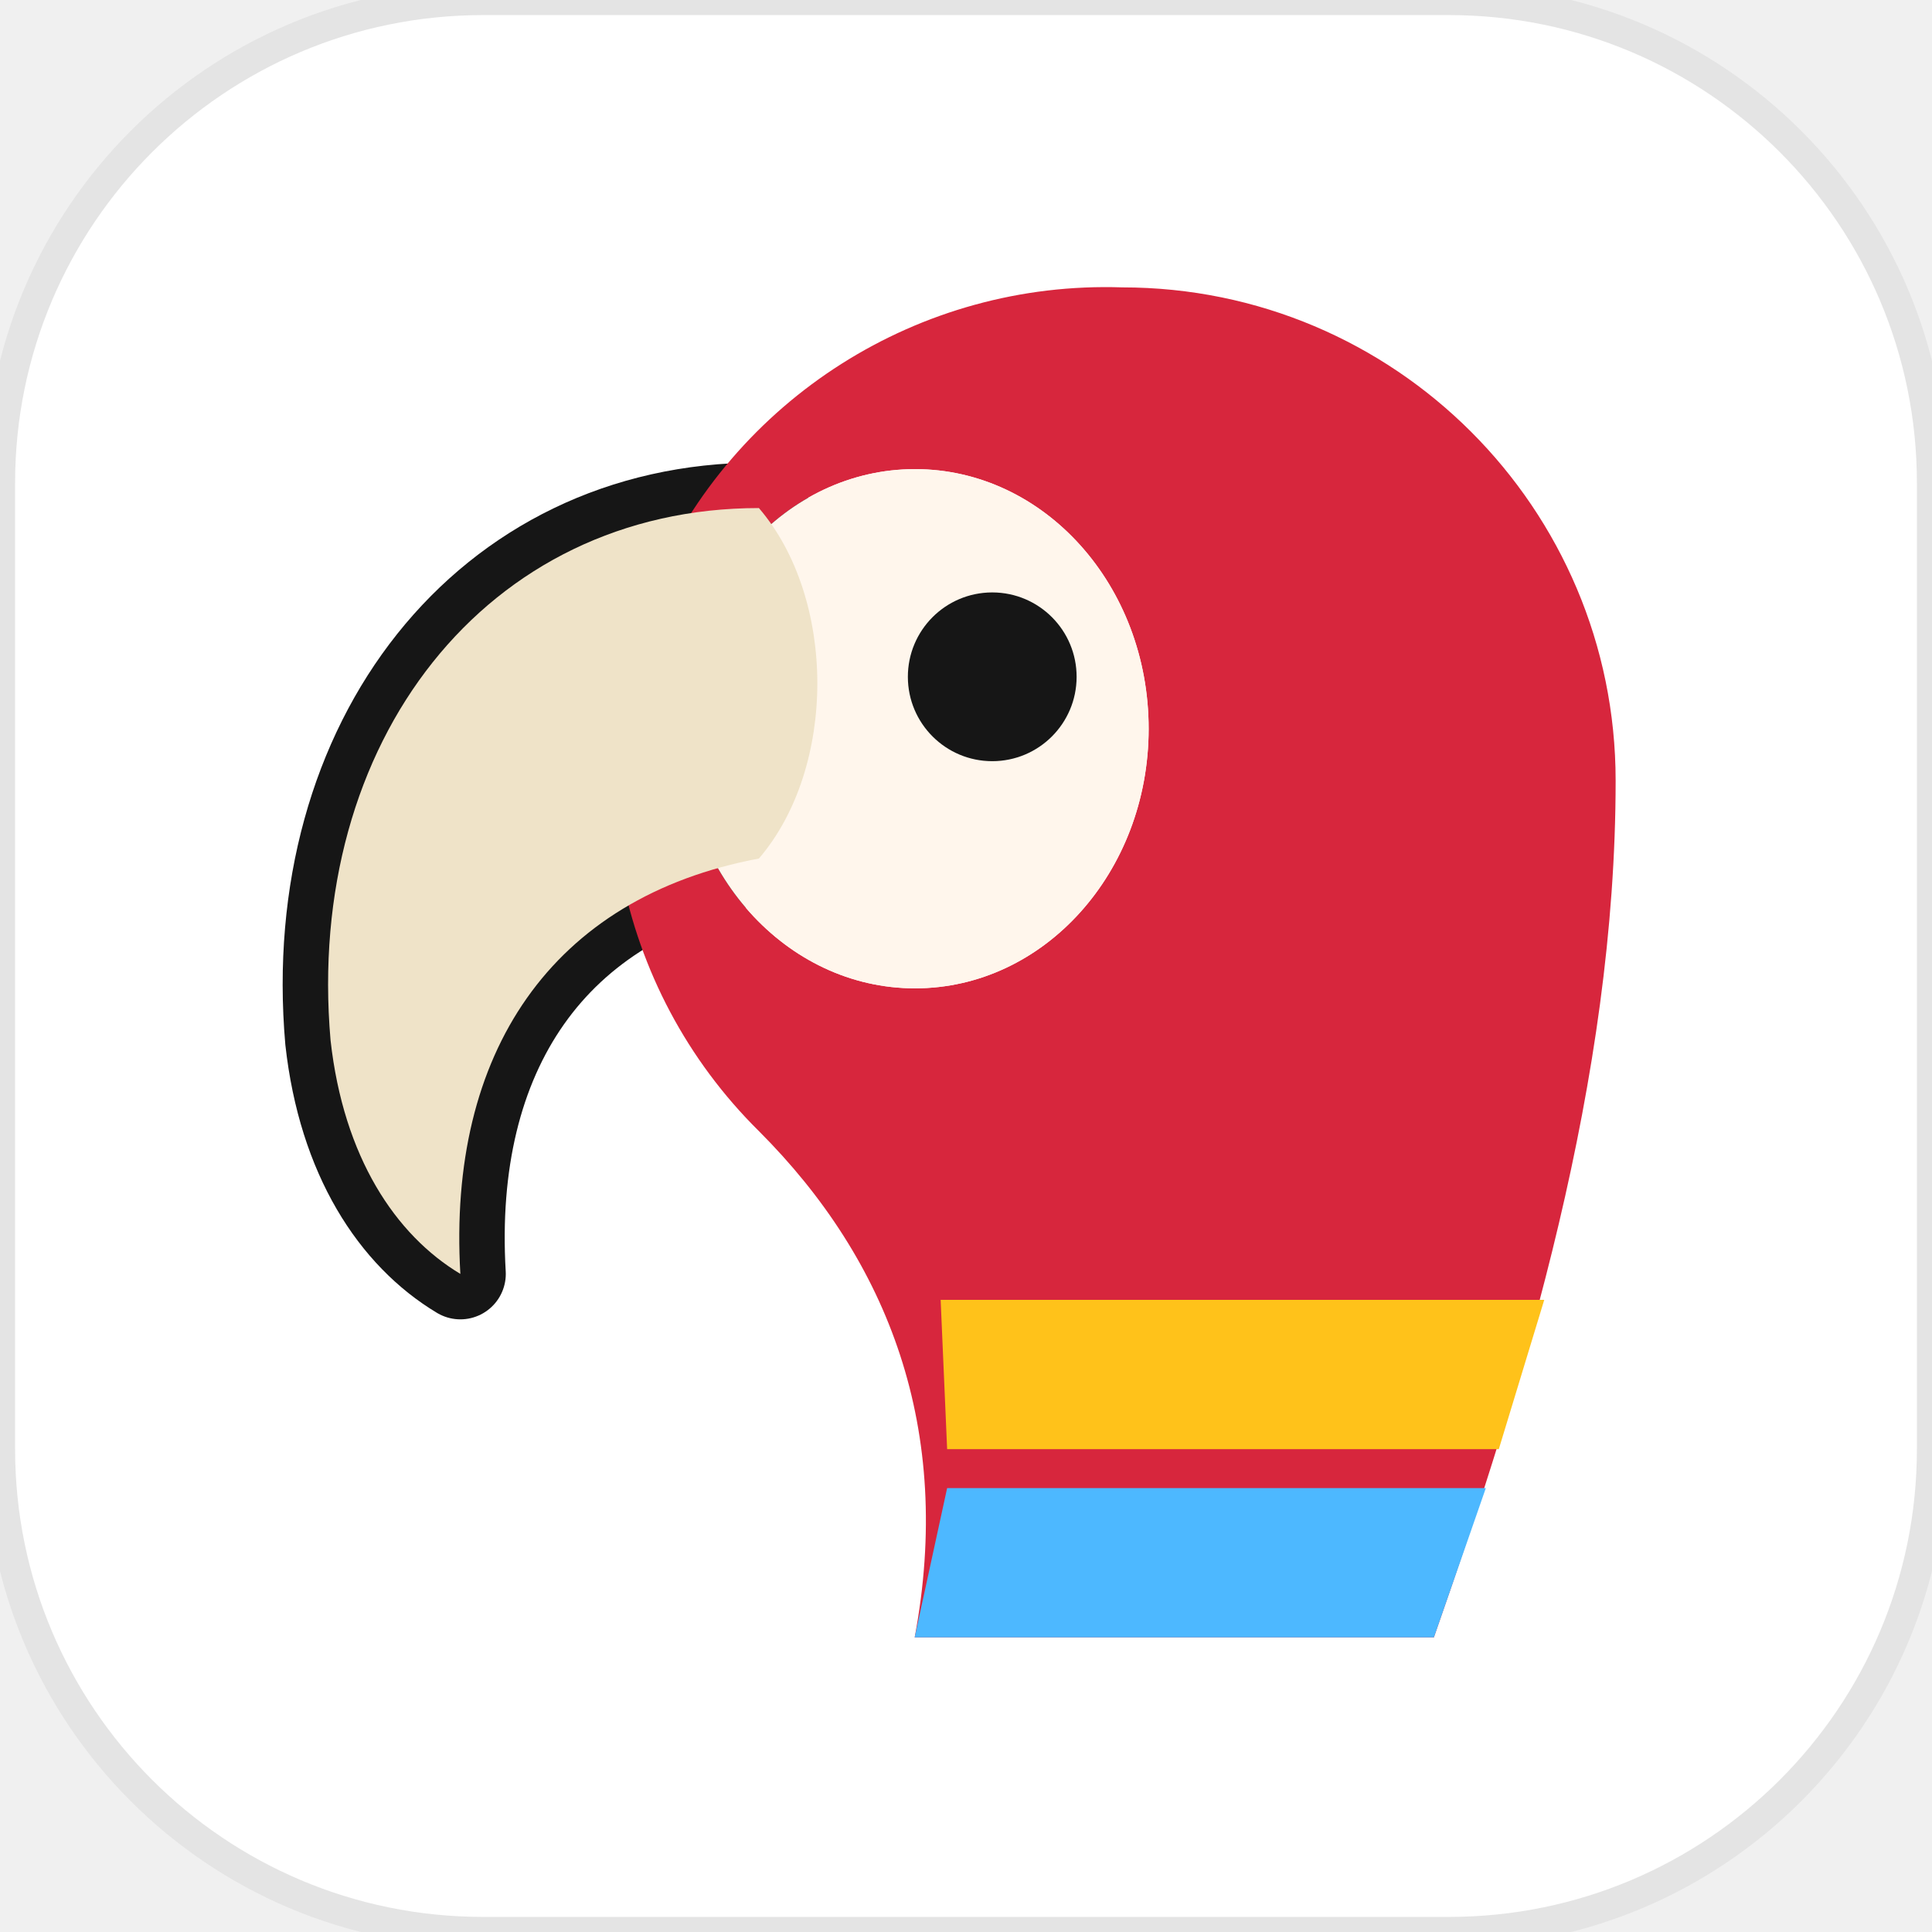
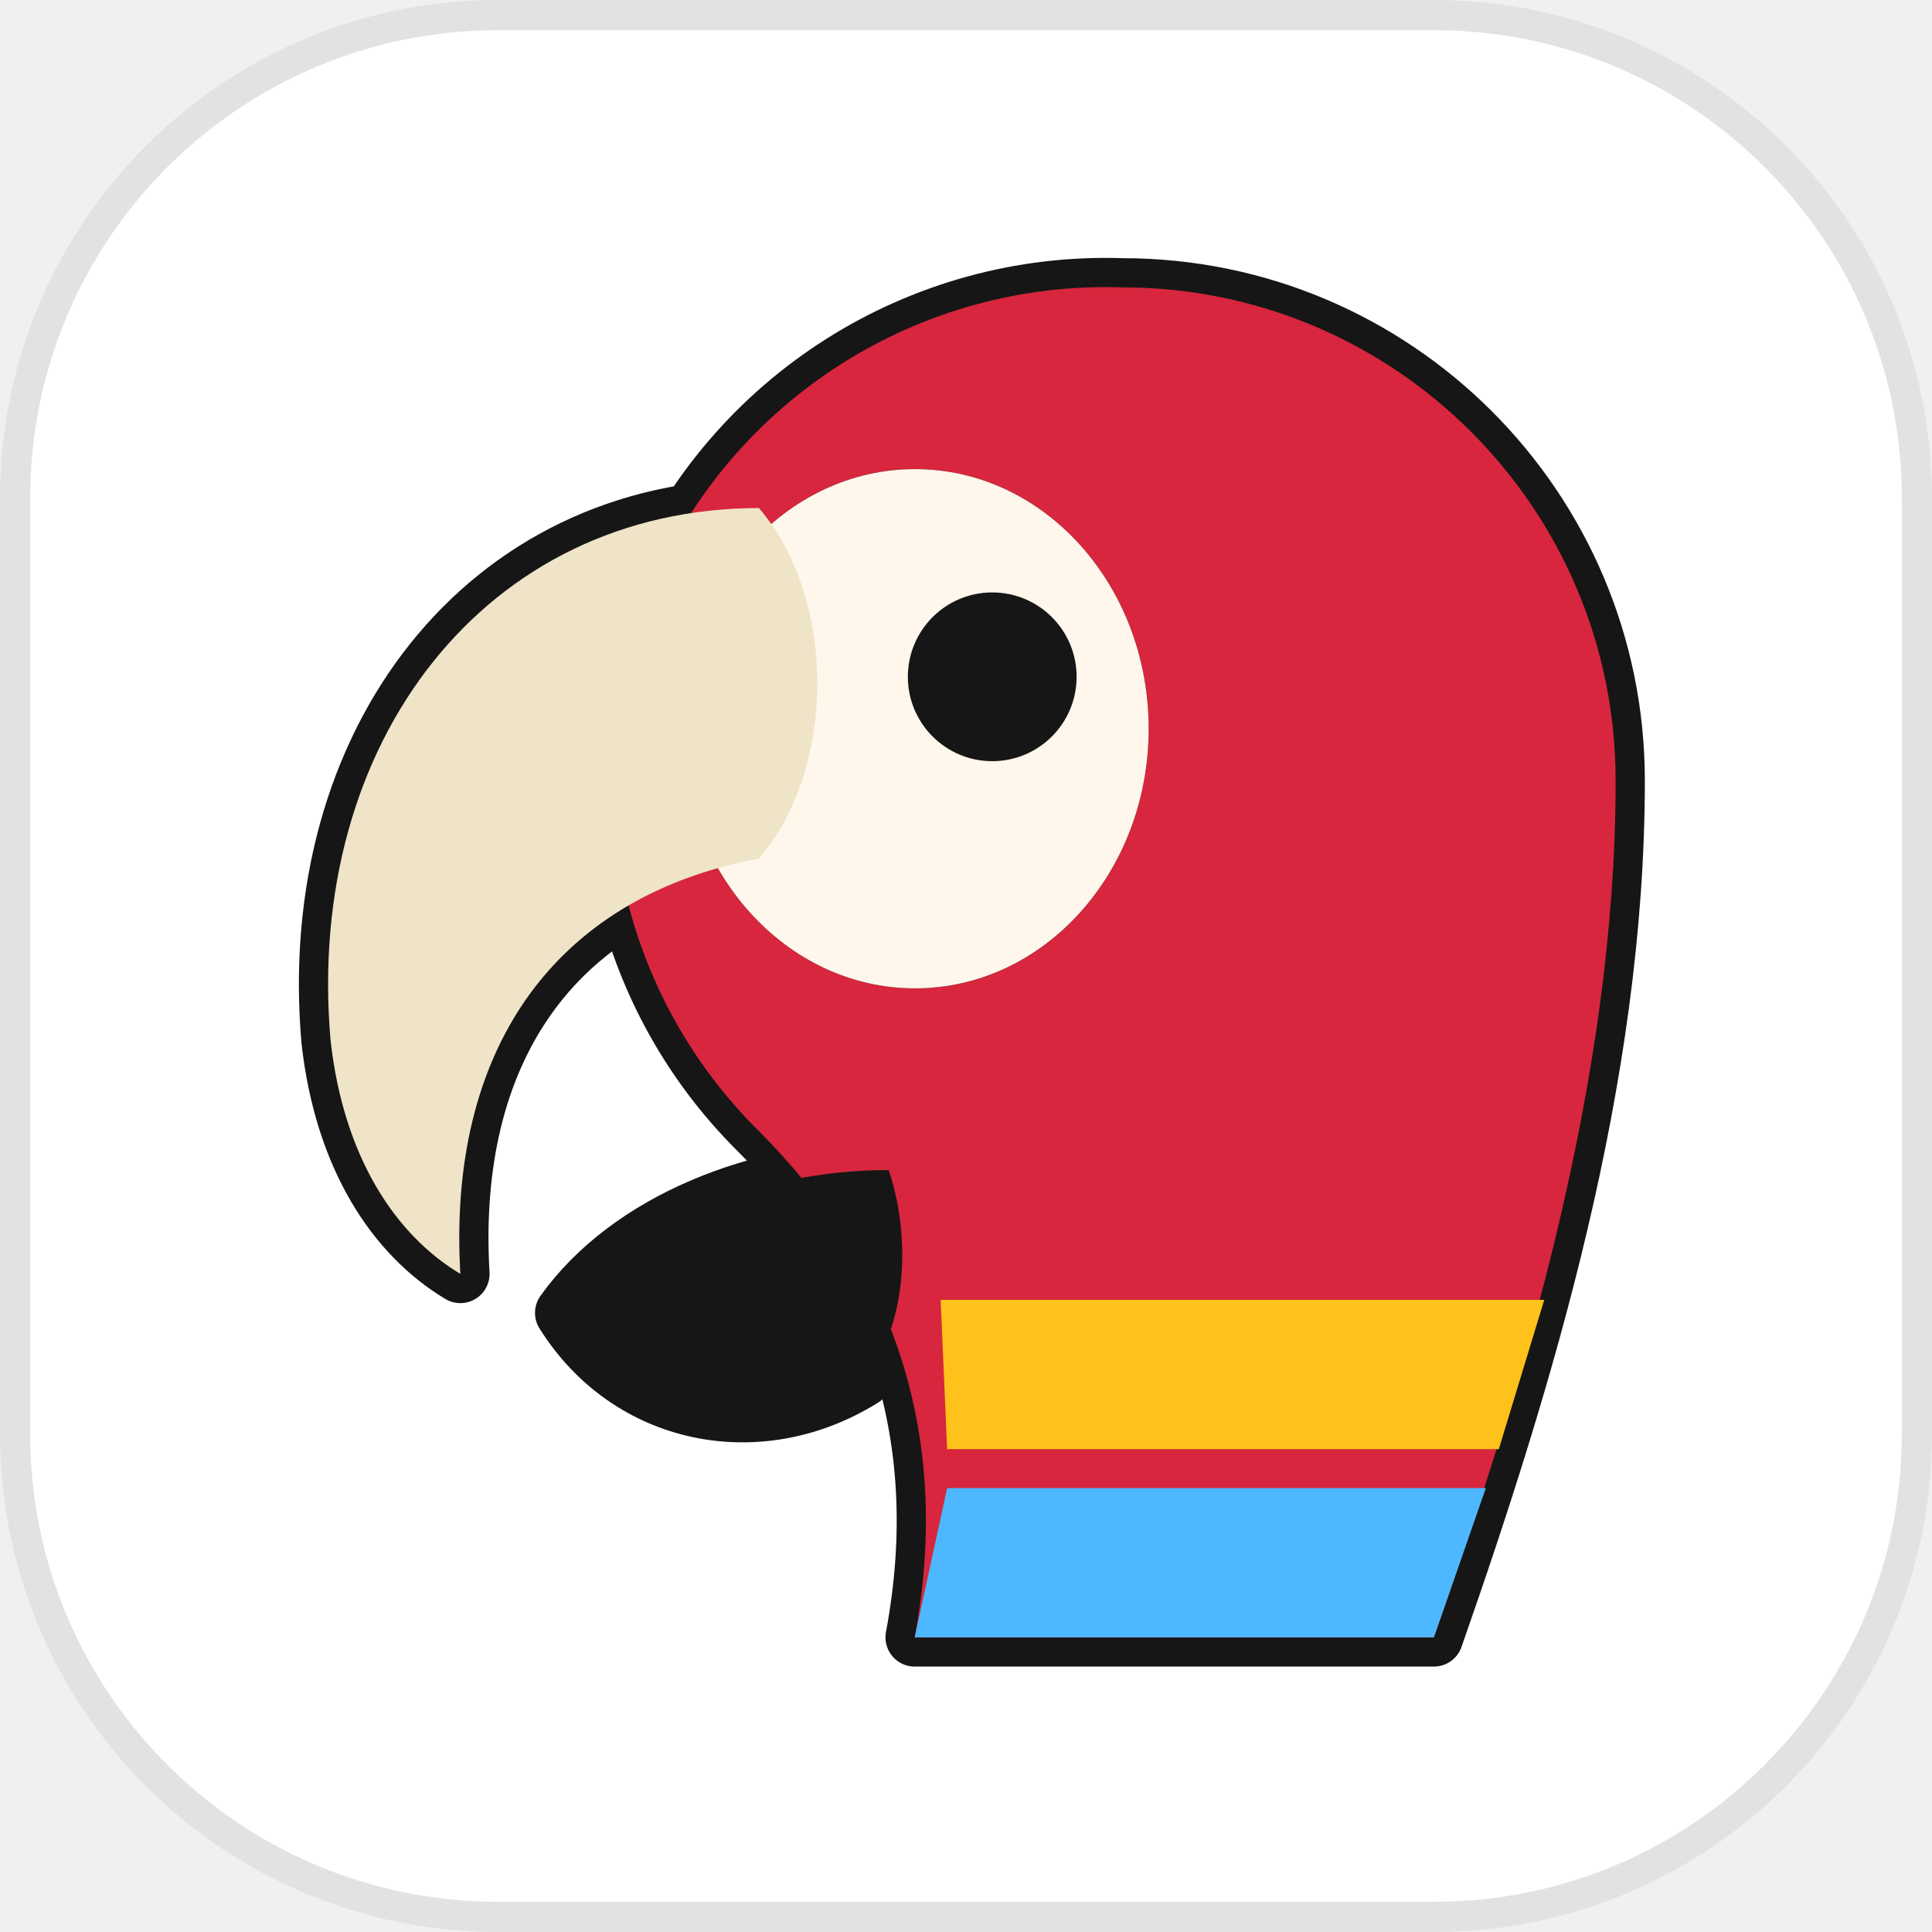
<svg xmlns="http://www.w3.org/2000/svg" viewBox="0 0 256 256" width="256" height="256">
-   <rect width="256" height="256" rx="64" fill="#fff" stroke="#e4e4e4" stroke-width="4" />
+   <rect x="2" y="2" width="252" height="252" rx="64" fill="#ffffff" stroke="#e2e2e2" stroke-width="4" />
  <g transform="translate(18 14) scale(.86)">
-     <path fill="#161616" d="M96 62 C54 62 26 98 30 144 C32 162 40 174 50 180 C48 146 64 122 96 116 C108 102 108 76 96 62 Z" transform="translate(0 0)" stroke="#161616" stroke-width="14" stroke-linejoin="round" />
+     <path fill="#161616" stroke="#161616" stroke-width="9" stroke-linejoin="round" d="M152 28 A76 76 0 0 1 228 104 C228 150 214 196 200 236 L120 236 C126 204 116 178 96 158 A76 76 0 0 1 152 28 Z M96 62 C54 62 26 98 30 144 C32 162 40 174 50 180 C48 146 64 122 96 116 C108 102 108 76 96 62 Z M66 186 C76 202 96 206 112 196 C118 190 120 176 116 164 C96 164 76 172 66 186 Z" />
    <path fill="#D7263D" fill-rule="evenodd" d="M152 28 A76 76 0 0 1 228 104 C228 150 214 196 200 236 L120 236 C126 204 116 178 96 158 A76 76 0 0 1 152 28 Z M120 56 A36 40 0 1 0 120.1 56 Z" />
    <path fill="#FFC21A" d="M124 184 L217 184 L210 207 L125 207 Z" />
    <path fill="#4DB8FF" d="M125 213 L208 213 L200 236 L120 236 Z" />
    <path fill="#FFF6EC" d="M120 56 A36 40 0 1 0 120.1 56 Z" />
    <path fill="#161616" d="M132 75 A13 13 0 1 1 131.9 75 Z" />
    <path fill="#EFE3C8" d="M96 62 C54 62 26 98 30 144 C32 162 40 174 50 180 C48 146 64 122 96 116 C108 102 108 76 96 62 Z" />
+     <path fill="#161616" d="M66 186 C76 202 96 206 112 196 C118 190 120 176 116 164 C96 164 76 172 66 186 Z" />
  </g>
</svg>
